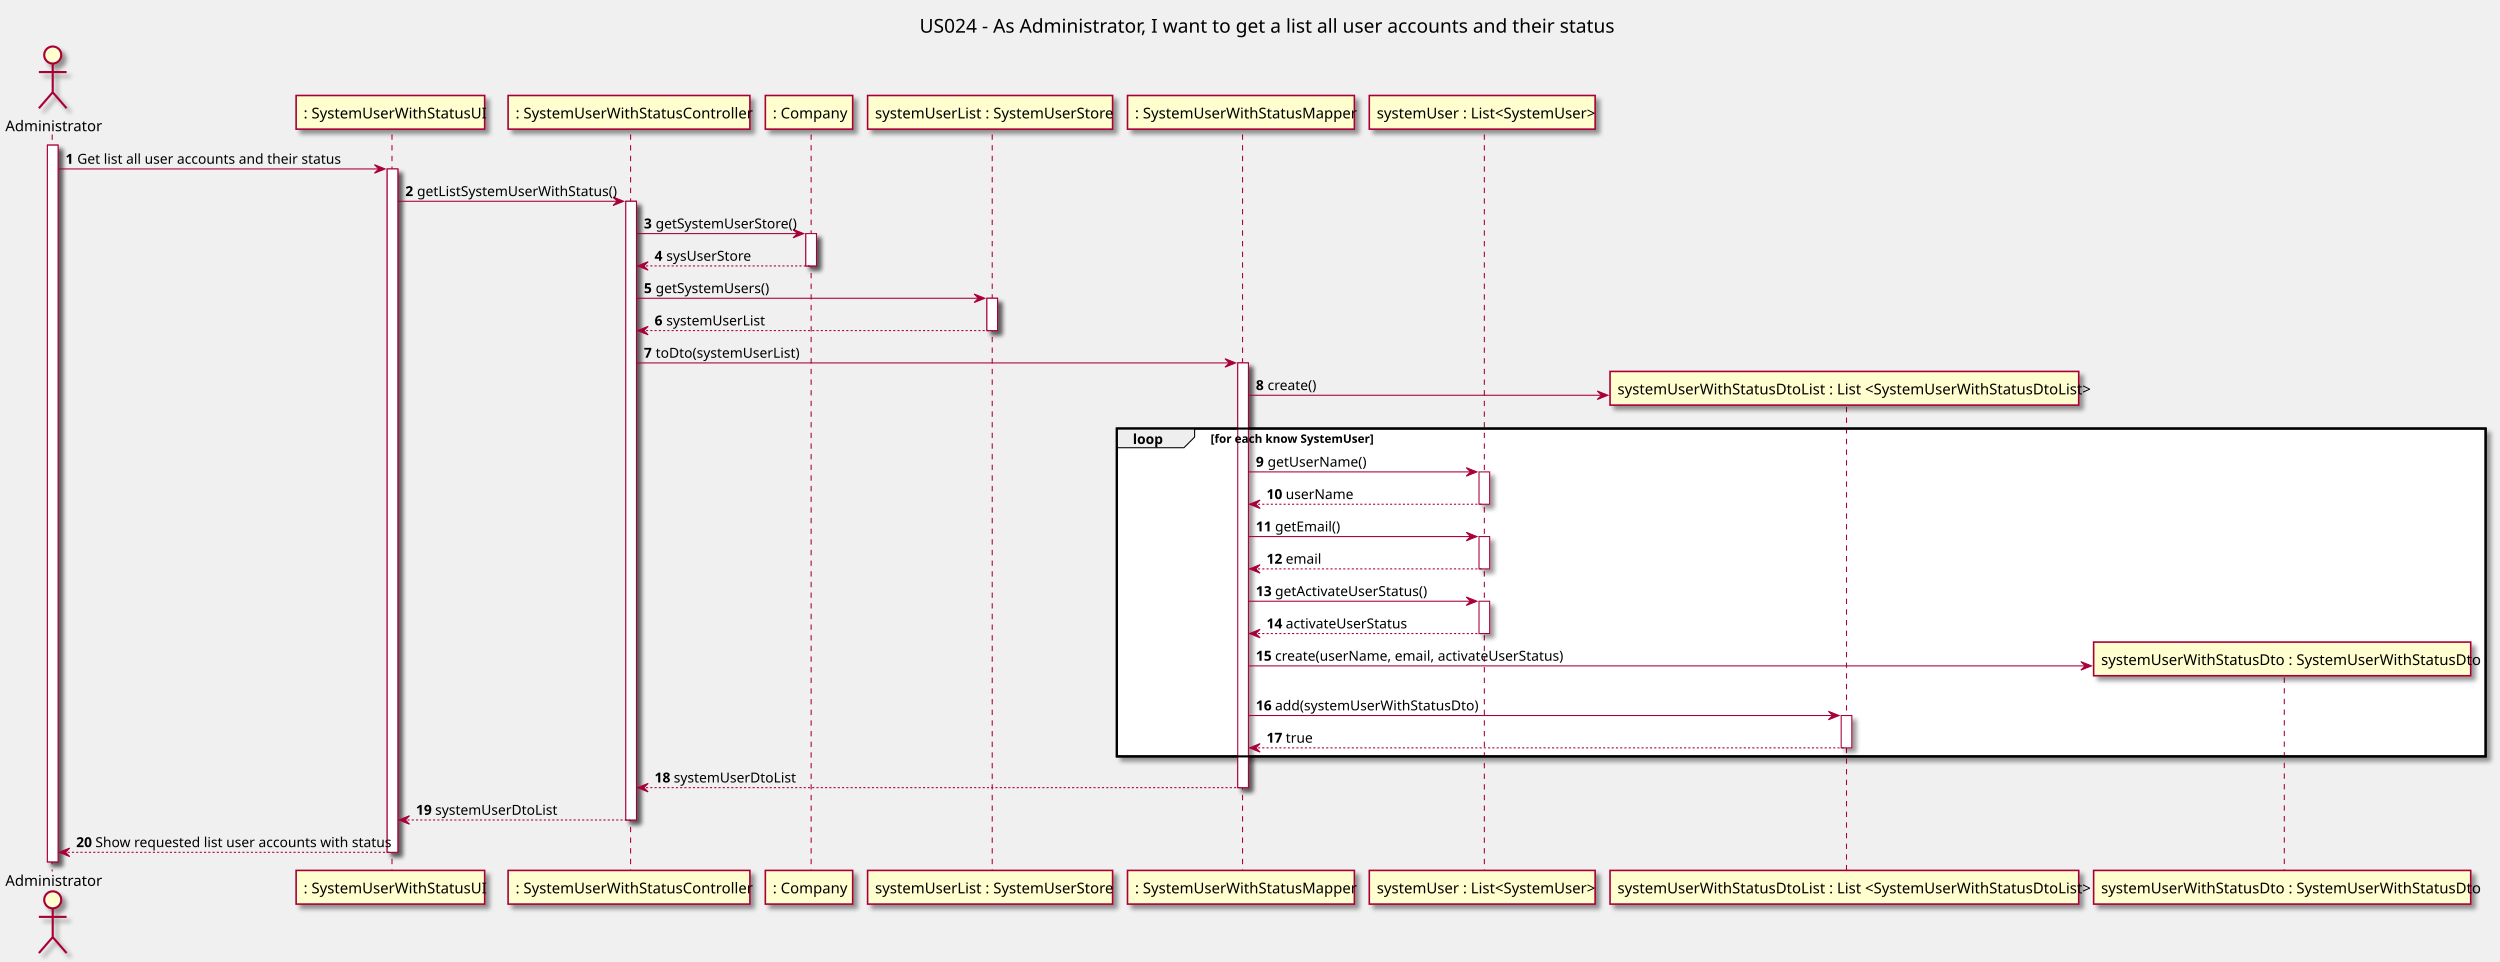
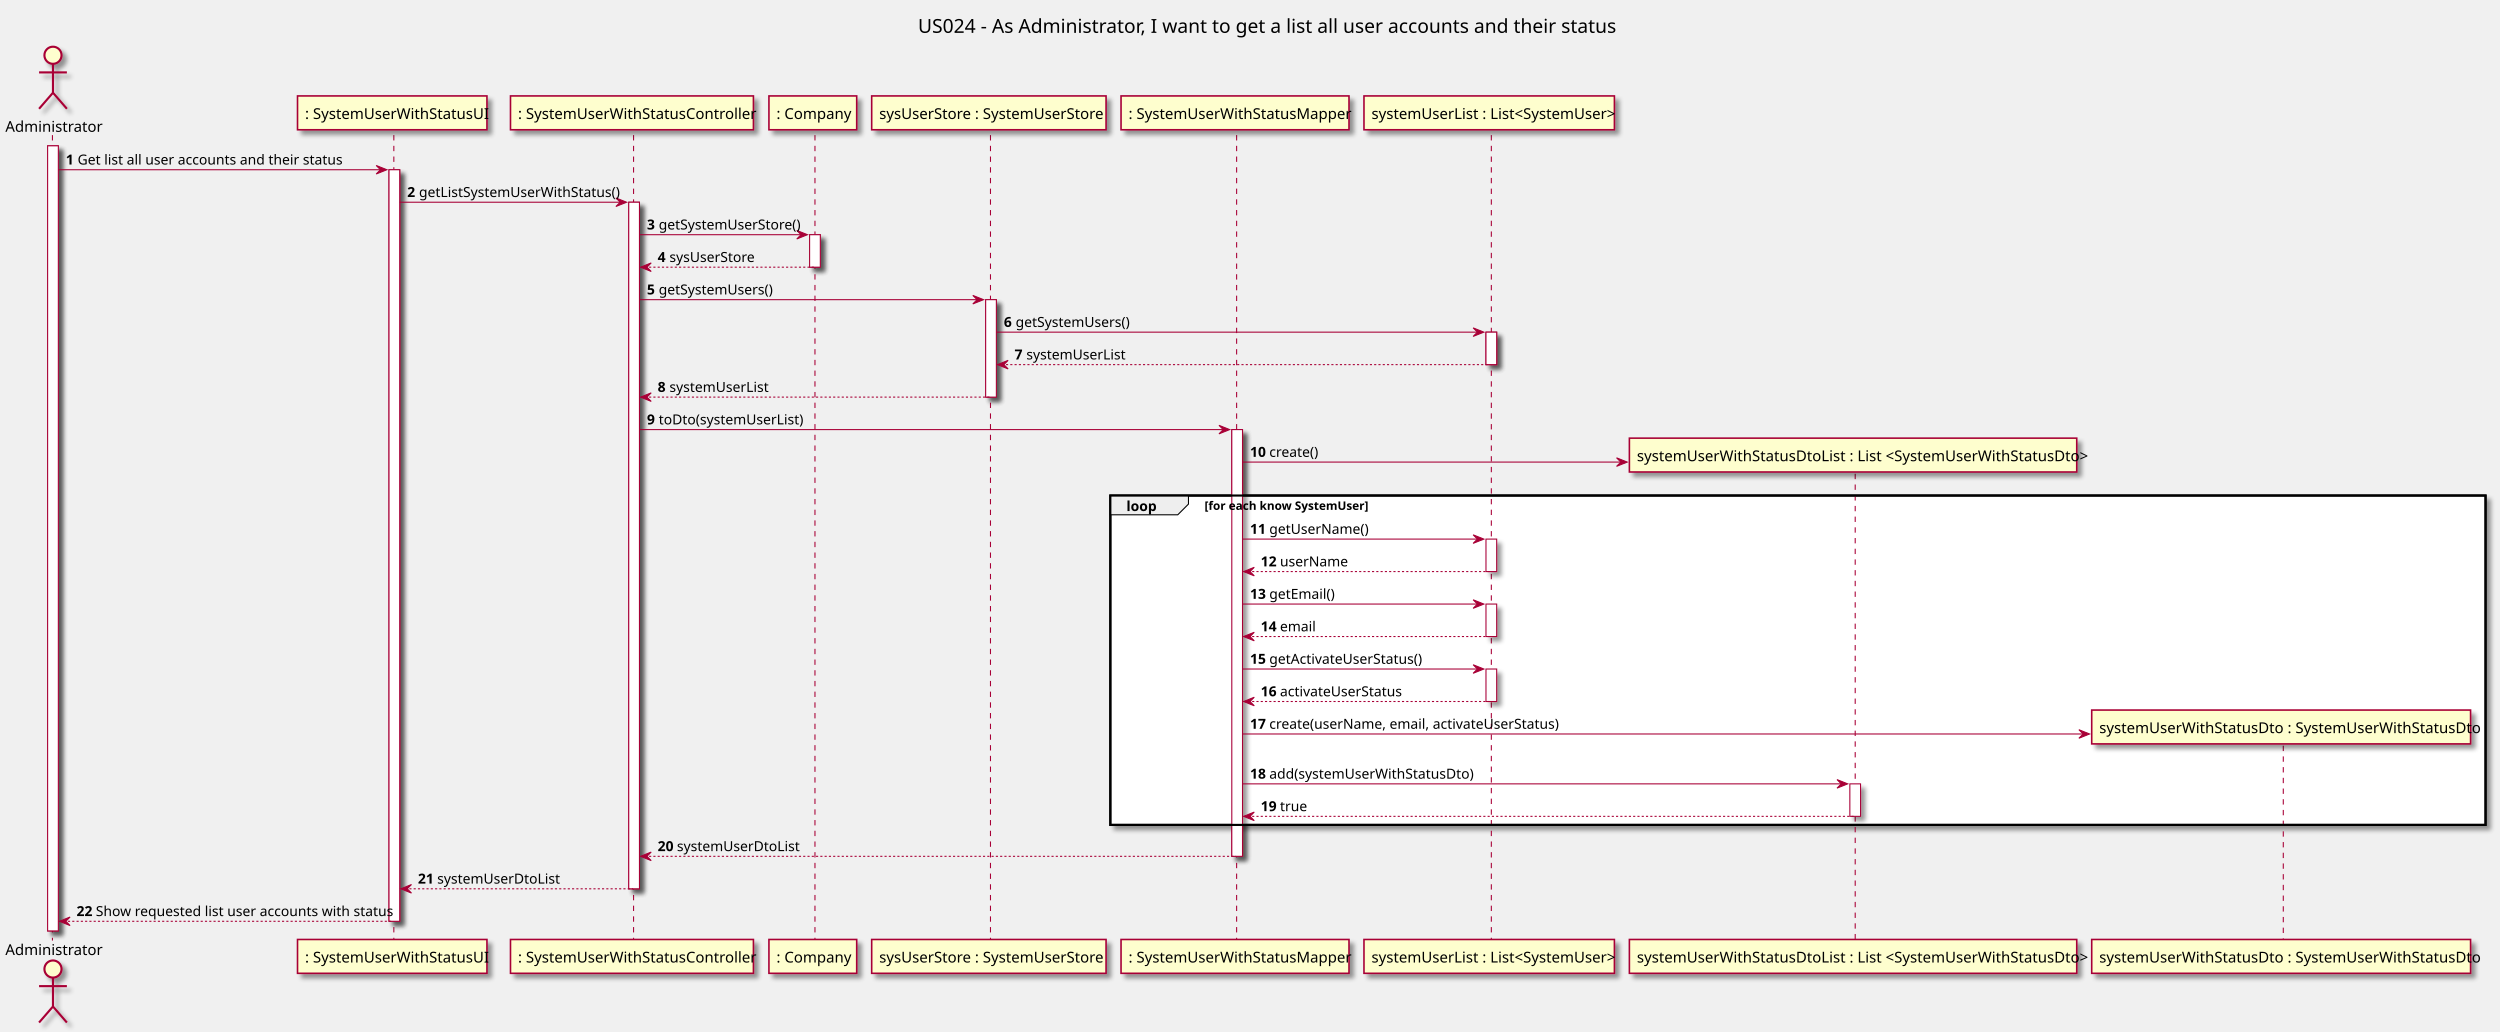
- <svg xmlns="http://www.w3.org/2000/svg" contentScriptType="application/ecmascript" contentStyleType="text/css" height="903px" preserveAspectRatio="none" style="width:2347px;height:903px;background:#FFFFFF;" version="1.1" viewBox="0 0 2347 903" width="2347px" zoomAndPan="magnify">
+ <svg xmlns="http://www.w3.org/2000/svg" contentScriptType="application/ecmascript" contentStyleType="text/css" height="964px" preserveAspectRatio="none" style="width:2336px;height:964px;background:#FFFFFF;" version="1.1" viewBox="0 0 2336 964" width="2336px" zoomAndPan="magnify">
  <defs>
-     <filter height="300%" id="f4to9ig66ynta" width="300%" x="-1" y="-1">
+     <filter height="300%" id="f1n02nkyx74eyh" width="300%" x="-1" y="-1">
      <feGaussianBlur result="blurOut" stdDeviation="2.0" />
      <feColorMatrix in="blurOut" result="blurOut2" type="matrix" values="0 0 0 0 0 0 0 0 0 0 0 0 0 0 0 0 0 0 .4 0" />
      <feOffset dx="4.0" dy="4.0" in="blurOut2" result="blurOut3" />
      <feBlend in="SourceGraphic" in2="blurOut3" mode="normal" />
    </filter>
  </defs>
  <g>
-     <text fill="#000000" font-family="sans-serif" font-size="18" lengthAdjust="spacing" textLength="617" x="863.25" y="30.686">US024 - As Administrator, I want to get a list all user accounts and their status</text>
-     <rect fill="#FFFFFF" filter="url(#f4to9ig66ynta)" height="672.898" style="stroke:#A80036;stroke-width:1.0;" width="10" x="44.5" y="136.25" />
-     <rect fill="#FFFFFF" filter="url(#f4to9ig66ynta)" height="641.547" style="stroke:#A80036;stroke-width:1.0;" width="10" x="363.5" y="158.602" />
-     <rect fill="#FFFFFF" filter="url(#f4to9ig66ynta)" height="580.844" style="stroke:#A80036;stroke-width:1.0;" width="10" x="587.5" y="188.953" />
-     <rect fill="#FFFFFF" filter="url(#f4to9ig66ynta)" height="30.352" style="stroke:#A80036;stroke-width:1.0;" width="10" x="756.5" y="219.305" />
-     <rect fill="#FFFFFF" filter="url(#f4to9ig66ynta)" height="30.352" style="stroke:#A80036;stroke-width:1.0;" width="10" x="926.5" y="280.008" />
-     <rect fill="#FFFFFF" filter="url(#f4to9ig66ynta)" height="398.734" style="stroke:#A80036;stroke-width:1.0;" width="10" x="1162" y="340.711" />
-     <rect fill="#FFFFFF" filter="url(#f4to9ig66ynta)" height="30.352" style="stroke:#A80036;stroke-width:1.0;" width="10" x="1388.5" y="443.023" />
-     <rect fill="#FFFFFF" filter="url(#f4to9ig66ynta)" height="30.352" style="stroke:#A80036;stroke-width:1.0;" width="10" x="1388.5" y="503.727" />
-     <rect fill="#FFFFFF" filter="url(#f4to9ig66ynta)" height="30.352" style="stroke:#A80036;stroke-width:1.0;" width="10" x="1388.5" y="564.43" />
-     <rect fill="#FFFFFF" filter="url(#f4to9ig66ynta)" height="30.352" style="stroke:#A80036;stroke-width:1.0;" width="10" x="1728.5" y="671.742" />
-     <rect fill="#FFFFFF" filter="url(#f4to9ig66ynta)" height="307.773" style="stroke:#000000;stroke-width:2.0;" width="1285" x="1048.5" y="402.32" />
-     <line style="stroke:#A80036;stroke-width:1.0;stroke-dasharray:5.0,5.0;" x1="49" x2="49" y1="126.25" y2="818.148" />
-     <line style="stroke:#A80036;stroke-width:1.0;stroke-dasharray:5.0,5.0;" x1="368" x2="368" y1="126.25" y2="818.148" />
-     <line style="stroke:#A80036;stroke-width:1.0;stroke-dasharray:5.0,5.0;" x1="592" x2="592" y1="126.25" y2="818.148" />
-     <line style="stroke:#A80036;stroke-width:1.0;stroke-dasharray:5.0,5.0;" x1="761.5" x2="761.5" y1="126.25" y2="818.148" />
-     <line style="stroke:#A80036;stroke-width:1.0;stroke-dasharray:5.0,5.0;" x1="931.5" x2="931.5" y1="126.25" y2="818.148" />
-     <line style="stroke:#A80036;stroke-width:1.0;stroke-dasharray:5.0,5.0;" x1="1166.5" x2="1166.5" y1="126.25" y2="818.148" />
-     <line style="stroke:#A80036;stroke-width:1.0;stroke-dasharray:5.0,5.0;" x1="1393.5" x2="1393.5" y1="126.25" y2="818.148" />
-     <line style="stroke:#A80036;stroke-width:1.0;stroke-dasharray:5.0,5.0;" x1="1733.5" x2="1733.5" y1="382.016" y2="818.148" />
-     <line style="stroke:#A80036;stroke-width:1.0;stroke-dasharray:5.0,5.0;" x1="2144.5" x2="2144.5" y1="636.086" y2="818.148" />
+     <text fill="#000000" font-family="sans-serif" font-size="18" lengthAdjust="spacing" textLength="617" x="857.75" y="30.686">US024 - As Administrator, I want to get a list all user accounts and their status</text>
+     <rect fill="#FFFFFF" filter="url(#f1n02nkyx74eyh)" height="733.602" style="stroke:#A80036;stroke-width:1.0;" width="10" x="44.5" y="136.25" />
+     <rect fill="#FFFFFF" filter="url(#f1n02nkyx74eyh)" height="702.25" style="stroke:#A80036;stroke-width:1.0;" width="10" x="363.5" y="158.602" />
+     <rect fill="#FFFFFF" filter="url(#f1n02nkyx74eyh)" height="641.547" style="stroke:#A80036;stroke-width:1.0;" width="10" x="587.5" y="188.953" />
+     <rect fill="#FFFFFF" filter="url(#f1n02nkyx74eyh)" height="30.352" style="stroke:#A80036;stroke-width:1.0;" width="10" x="756.5" y="219.305" />
+     <rect fill="#FFFFFF" filter="url(#f1n02nkyx74eyh)" height="91.055" style="stroke:#A80036;stroke-width:1.0;" width="10" x="921" y="280.008" />
+     <rect fill="#FFFFFF" filter="url(#f1n02nkyx74eyh)" height="398.734" style="stroke:#A80036;stroke-width:1.0;" width="10" x="1151" y="401.414" />
+     <rect fill="#FFFFFF" filter="url(#f1n02nkyx74eyh)" height="30.352" style="stroke:#A80036;stroke-width:1.0;" width="10" x="1388.5" y="310.359" />
+     <rect fill="#FFFFFF" filter="url(#f1n02nkyx74eyh)" height="30.352" style="stroke:#A80036;stroke-width:1.0;" width="10" x="1388.5" y="503.727" />
+     <rect fill="#FFFFFF" filter="url(#f1n02nkyx74eyh)" height="30.352" style="stroke:#A80036;stroke-width:1.0;" width="10" x="1388.5" y="564.43" />
+     <rect fill="#FFFFFF" filter="url(#f1n02nkyx74eyh)" height="30.352" style="stroke:#A80036;stroke-width:1.0;" width="10" x="1388.5" y="625.133" />
+     <rect fill="#FFFFFF" filter="url(#f1n02nkyx74eyh)" height="30.352" style="stroke:#A80036;stroke-width:1.0;" width="10" x="1728.5" y="732.445" />
+     <rect fill="#FFFFFF" filter="url(#f1n02nkyx74eyh)" height="307.773" style="stroke:#000000;stroke-width:2.0;" width="1285" x="1037.5" y="463.023" />
+     <line style="stroke:#A80036;stroke-width:1.0;stroke-dasharray:5.0,5.0;" x1="49" x2="49" y1="126.25" y2="878.852" />
+     <line style="stroke:#A80036;stroke-width:1.0;stroke-dasharray:5.0,5.0;" x1="368" x2="368" y1="126.25" y2="878.852" />
+     <line style="stroke:#A80036;stroke-width:1.0;stroke-dasharray:5.0,5.0;" x1="592" x2="592" y1="126.25" y2="878.852" />
+     <line style="stroke:#A80036;stroke-width:1.0;stroke-dasharray:5.0,5.0;" x1="761.5" x2="761.5" y1="126.25" y2="878.852" />
+     <line style="stroke:#A80036;stroke-width:1.0;stroke-dasharray:5.0,5.0;" x1="925.5" x2="925.5" y1="126.25" y2="878.852" />
+     <line style="stroke:#A80036;stroke-width:1.0;stroke-dasharray:5.0,5.0;" x1="1155.5" x2="1155.5" y1="126.25" y2="878.852" />
+     <line style="stroke:#A80036;stroke-width:1.0;stroke-dasharray:5.0,5.0;" x1="1393.5" x2="1393.5" y1="126.25" y2="878.852" />
+     <line style="stroke:#A80036;stroke-width:1.0;stroke-dasharray:5.0,5.0;" x1="1733.5" x2="1733.5" y1="442.719" y2="878.852" />
+     <line style="stroke:#A80036;stroke-width:1.0;stroke-dasharray:5.0,5.0;" x1="2133.5" x2="2133.5" y1="696.789" y2="878.852" />
    <text fill="#000000" font-family="sans-serif" font-size="14" lengthAdjust="spacing" textLength="83" x="5" y="123.174">Administrator</text>
-     <ellipse cx="49.5" cy="51.641" fill="#FEFECE" filter="url(#f4to9ig66ynta)" rx="8" ry="8" style="stroke:#A80036;stroke-width:2.0;" />
-     <path d="M49.5,59.641 L49.5,86.641 M36.5,67.641 L62.5,67.641 M49.5,86.641 L36.5,101.641 M49.5,86.641 L62.5,101.641 " fill="none" filter="url(#f4to9ig66ynta)" style="stroke:#A80036;stroke-width:2.0;" />
-     <text fill="#000000" font-family="sans-serif" font-size="14" lengthAdjust="spacing" textLength="83" x="5" y="831.682">Administrator</text>
-     <ellipse cx="49.5" cy="844.758" fill="#FEFECE" filter="url(#f4to9ig66ynta)" rx="8" ry="8" style="stroke:#A80036;stroke-width:2.0;" />
-     <path d="M49.5,852.758 L49.5,879.758 M36.5,860.758 L62.5,860.758 M49.5,879.758 L36.5,894.758 M49.5,879.758 L62.5,894.758 " fill="none" filter="url(#f4to9ig66ynta)" style="stroke:#A80036;stroke-width:2.0;" />
-     <rect fill="#FEFECE" filter="url(#f4to9ig66ynta)" height="31.609" style="stroke:#A80036;stroke-width:1.5;" width="177" x="278" y="89.641" />
+     <ellipse cx="49.5" cy="51.641" fill="#FEFECE" filter="url(#f1n02nkyx74eyh)" rx="8" ry="8" style="stroke:#A80036;stroke-width:2.0;" />
+     <path d="M49.5,59.641 L49.5,86.641 M36.5,67.641 L62.5,67.641 M49.5,86.641 L36.5,101.641 M49.5,86.641 L62.5,101.641 " fill="none" filter="url(#f1n02nkyx74eyh)" style="stroke:#A80036;stroke-width:2.0;" />
+     <text fill="#000000" font-family="sans-serif" font-size="14" lengthAdjust="spacing" textLength="83" x="5" y="892.385">Administrator</text>
+     <ellipse cx="49.5" cy="905.461" fill="#FEFECE" filter="url(#f1n02nkyx74eyh)" rx="8" ry="8" style="stroke:#A80036;stroke-width:2.0;" />
+     <path d="M49.5,913.461 L49.5,940.461 M36.5,921.461 L62.5,921.461 M49.5,940.461 L36.5,955.461 M49.5,940.461 L62.5,955.461 " fill="none" filter="url(#f1n02nkyx74eyh)" style="stroke:#A80036;stroke-width:2.0;" />
+     <rect fill="#FEFECE" filter="url(#f1n02nkyx74eyh)" height="31.609" style="stroke:#A80036;stroke-width:1.5;" width="177" x="278" y="89.641" />
    <text fill="#000000" font-family="sans-serif" font-size="14" lengthAdjust="spacing" textLength="163" x="285" y="111.174">: SystemUserWithStatusUI</text>
-     <rect fill="#FEFECE" filter="url(#f4to9ig66ynta)" height="31.609" style="stroke:#A80036;stroke-width:1.5;" width="177" x="278" y="817.148" />
-     <text fill="#000000" font-family="sans-serif" font-size="14" lengthAdjust="spacing" textLength="163" x="285" y="838.682">: SystemUserWithStatusUI</text>
-     <rect fill="#FEFECE" filter="url(#f4to9ig66ynta)" height="31.609" style="stroke:#A80036;stroke-width:1.5;" width="227" x="477" y="89.641" />
+     <rect fill="#FEFECE" filter="url(#f1n02nkyx74eyh)" height="31.609" style="stroke:#A80036;stroke-width:1.5;" width="177" x="278" y="877.852" />
+     <text fill="#000000" font-family="sans-serif" font-size="14" lengthAdjust="spacing" textLength="163" x="285" y="899.385">: SystemUserWithStatusUI</text>
+     <rect fill="#FEFECE" filter="url(#f1n02nkyx74eyh)" height="31.609" style="stroke:#A80036;stroke-width:1.5;" width="227" x="477" y="89.641" />
    <text fill="#000000" font-family="sans-serif" font-size="14" lengthAdjust="spacing" textLength="213" x="484" y="111.174">: SystemUserWithStatusController</text>
-     <rect fill="#FEFECE" filter="url(#f4to9ig66ynta)" height="31.609" style="stroke:#A80036;stroke-width:1.5;" width="227" x="477" y="817.148" />
-     <text fill="#000000" font-family="sans-serif" font-size="14" lengthAdjust="spacing" textLength="213" x="484" y="838.682">: SystemUserWithStatusController</text>
-     <rect fill="#FEFECE" filter="url(#f4to9ig66ynta)" height="31.609" style="stroke:#A80036;stroke-width:1.5;" width="82" x="718.5" y="89.641" />
+     <rect fill="#FEFECE" filter="url(#f1n02nkyx74eyh)" height="31.609" style="stroke:#A80036;stroke-width:1.5;" width="227" x="477" y="877.852" />
+     <text fill="#000000" font-family="sans-serif" font-size="14" lengthAdjust="spacing" textLength="213" x="484" y="899.385">: SystemUserWithStatusController</text>
+     <rect fill="#FEFECE" filter="url(#f1n02nkyx74eyh)" height="31.609" style="stroke:#A80036;stroke-width:1.5;" width="82" x="718.5" y="89.641" />
    <text fill="#000000" font-family="sans-serif" font-size="14" lengthAdjust="spacing" textLength="68" x="725.5" y="111.174">: Company</text>
-     <rect fill="#FEFECE" filter="url(#f4to9ig66ynta)" height="31.609" style="stroke:#A80036;stroke-width:1.5;" width="82" x="718.5" y="817.148" />
-     <text fill="#000000" font-family="sans-serif" font-size="14" lengthAdjust="spacing" textLength="68" x="725.5" y="838.682">: Company</text>
-     <rect fill="#FEFECE" filter="url(#f4to9ig66ynta)" height="31.609" style="stroke:#A80036;stroke-width:1.5;" width="230" x="814.5" y="89.641" />
-     <text fill="#000000" font-family="sans-serif" font-size="14" lengthAdjust="spacing" textLength="216" x="821.5" y="111.174">systemUserList : SystemUserStore</text>
-     <rect fill="#FEFECE" filter="url(#f4to9ig66ynta)" height="31.609" style="stroke:#A80036;stroke-width:1.5;" width="230" x="814.5" y="817.148" />
-     <text fill="#000000" font-family="sans-serif" font-size="14" lengthAdjust="spacing" textLength="216" x="821.5" y="838.682">systemUserList : SystemUserStore</text>
-     <rect fill="#FEFECE" filter="url(#f4to9ig66ynta)" height="31.609" style="stroke:#A80036;stroke-width:1.5;" width="213" x="1058.5" y="89.641" />
-     <text fill="#000000" font-family="sans-serif" font-size="14" lengthAdjust="spacing" textLength="199" x="1065.5" y="111.174">: SystemUserWithStatusMapper</text>
-     <rect fill="#FEFECE" filter="url(#f4to9ig66ynta)" height="31.609" style="stroke:#A80036;stroke-width:1.5;" width="213" x="1058.5" y="817.148" />
-     <text fill="#000000" font-family="sans-serif" font-size="14" lengthAdjust="spacing" textLength="199" x="1065.5" y="838.682">: SystemUserWithStatusMapper</text>
-     <rect fill="#FEFECE" filter="url(#f4to9ig66ynta)" height="31.609" style="stroke:#A80036;stroke-width:1.5;" width="212" x="1285.5" y="89.641" />
-     <text fill="#000000" font-family="sans-serif" font-size="14" lengthAdjust="spacing" textLength="198" x="1292.5" y="111.174">systemUser : List&lt;SystemUser&gt;</text>
-     <rect fill="#FEFECE" filter="url(#f4to9ig66ynta)" height="31.609" style="stroke:#A80036;stroke-width:1.5;" width="212" x="1285.5" y="817.148" />
-     <text fill="#000000" font-family="sans-serif" font-size="14" lengthAdjust="spacing" textLength="198" x="1292.5" y="838.682">systemUser : List&lt;SystemUser&gt;</text>
-     <rect fill="#FEFECE" filter="url(#f4to9ig66ynta)" height="31.609" style="stroke:#A80036;stroke-width:1.5;" width="440" x="1511.5" y="817.148" />
-     <text fill="#000000" font-family="sans-serif" font-size="14" lengthAdjust="spacing" textLength="426" x="1518.5" y="838.682">systemUserWithStatusDtoList : List &lt;SystemUserWithStatusDtoList&gt;</text>
-     <rect fill="#FEFECE" filter="url(#f4to9ig66ynta)" height="31.609" style="stroke:#A80036;stroke-width:1.5;" width="354" x="1965.5" y="817.148" />
-     <text fill="#000000" font-family="sans-serif" font-size="14" lengthAdjust="spacing" textLength="340" x="1972.5" y="838.682">systemUserWithStatusDto : SystemUserWithStatusDto</text>
-     <rect fill="#FFFFFF" filter="url(#f4to9ig66ynta)" height="672.898" style="stroke:#A80036;stroke-width:1.0;" width="10" x="44.5" y="136.25" />
-     <rect fill="#FFFFFF" filter="url(#f4to9ig66ynta)" height="641.547" style="stroke:#A80036;stroke-width:1.0;" width="10" x="363.5" y="158.602" />
-     <rect fill="#FFFFFF" filter="url(#f4to9ig66ynta)" height="580.844" style="stroke:#A80036;stroke-width:1.0;" width="10" x="587.5" y="188.953" />
-     <rect fill="#FFFFFF" filter="url(#f4to9ig66ynta)" height="30.352" style="stroke:#A80036;stroke-width:1.0;" width="10" x="756.5" y="219.305" />
-     <rect fill="#FFFFFF" filter="url(#f4to9ig66ynta)" height="30.352" style="stroke:#A80036;stroke-width:1.0;" width="10" x="926.5" y="280.008" />
-     <rect fill="#FFFFFF" filter="url(#f4to9ig66ynta)" height="398.734" style="stroke:#A80036;stroke-width:1.0;" width="10" x="1162" y="340.711" />
-     <rect fill="#FFFFFF" filter="url(#f4to9ig66ynta)" height="30.352" style="stroke:#A80036;stroke-width:1.0;" width="10" x="1388.5" y="443.023" />
-     <rect fill="#FFFFFF" filter="url(#f4to9ig66ynta)" height="30.352" style="stroke:#A80036;stroke-width:1.0;" width="10" x="1388.5" y="503.727" />
-     <rect fill="#FFFFFF" filter="url(#f4to9ig66ynta)" height="30.352" style="stroke:#A80036;stroke-width:1.0;" width="10" x="1388.5" y="564.43" />
-     <rect fill="#FFFFFF" filter="url(#f4to9ig66ynta)" height="30.352" style="stroke:#A80036;stroke-width:1.0;" width="10" x="1728.5" y="671.742" />
+     <rect fill="#FEFECE" filter="url(#f1n02nkyx74eyh)" height="31.609" style="stroke:#A80036;stroke-width:1.5;" width="82" x="718.5" y="877.852" />
+     <text fill="#000000" font-family="sans-serif" font-size="14" lengthAdjust="spacing" textLength="68" x="725.5" y="899.385">: Company</text>
+     <rect fill="#FEFECE" filter="url(#f1n02nkyx74eyh)" height="31.609" style="stroke:#A80036;stroke-width:1.5;" width="219" x="814.5" y="89.641" />
+     <text fill="#000000" font-family="sans-serif" font-size="14" lengthAdjust="spacing" textLength="205" x="821.5" y="111.174">sysUserStore : SystemUserStore</text>
+     <rect fill="#FEFECE" filter="url(#f1n02nkyx74eyh)" height="31.609" style="stroke:#A80036;stroke-width:1.5;" width="219" x="814.5" y="877.852" />
+     <text fill="#000000" font-family="sans-serif" font-size="14" lengthAdjust="spacing" textLength="205" x="821.5" y="899.385">sysUserStore : SystemUserStore</text>
+     <rect fill="#FEFECE" filter="url(#f1n02nkyx74eyh)" height="31.609" style="stroke:#A80036;stroke-width:1.5;" width="213" x="1047.5" y="89.641" />
+     <text fill="#000000" font-family="sans-serif" font-size="14" lengthAdjust="spacing" textLength="199" x="1054.5" y="111.174">: SystemUserWithStatusMapper</text>
+     <rect fill="#FEFECE" filter="url(#f1n02nkyx74eyh)" height="31.609" style="stroke:#A80036;stroke-width:1.5;" width="213" x="1047.5" y="877.852" />
+     <text fill="#000000" font-family="sans-serif" font-size="14" lengthAdjust="spacing" textLength="199" x="1054.5" y="899.385">: SystemUserWithStatusMapper</text>
+     <rect fill="#FEFECE" filter="url(#f1n02nkyx74eyh)" height="31.609" style="stroke:#A80036;stroke-width:1.5;" width="234" x="1274.5" y="89.641" />
+     <text fill="#000000" font-family="sans-serif" font-size="14" lengthAdjust="spacing" textLength="220" x="1281.5" y="111.174">systemUserList : List&lt;SystemUser&gt;</text>
+     <rect fill="#FEFECE" filter="url(#f1n02nkyx74eyh)" height="31.609" style="stroke:#A80036;stroke-width:1.5;" width="234" x="1274.5" y="877.852" />
+     <text fill="#000000" font-family="sans-serif" font-size="14" lengthAdjust="spacing" textLength="220" x="1281.5" y="899.385">systemUserList : List&lt;SystemUser&gt;</text>
+     <rect fill="#FEFECE" filter="url(#f1n02nkyx74eyh)" height="31.609" style="stroke:#A80036;stroke-width:1.5;" width="418" x="1522.5" y="877.852" />
+     <text fill="#000000" font-family="sans-serif" font-size="14" lengthAdjust="spacing" textLength="404" x="1529.5" y="899.385">systemUserWithStatusDtoList : List &lt;SystemUserWithStatusDto&gt;</text>
+     <rect fill="#FEFECE" filter="url(#f1n02nkyx74eyh)" height="31.609" style="stroke:#A80036;stroke-width:1.5;" width="354" x="1954.5" y="877.852" />
+     <text fill="#000000" font-family="sans-serif" font-size="14" lengthAdjust="spacing" textLength="340" x="1961.5" y="899.385">systemUserWithStatusDto : SystemUserWithStatusDto</text>
+     <rect fill="#FFFFFF" filter="url(#f1n02nkyx74eyh)" height="733.602" style="stroke:#A80036;stroke-width:1.0;" width="10" x="44.5" y="136.25" />
+     <rect fill="#FFFFFF" filter="url(#f1n02nkyx74eyh)" height="702.25" style="stroke:#A80036;stroke-width:1.0;" width="10" x="363.5" y="158.602" />
+     <rect fill="#FFFFFF" filter="url(#f1n02nkyx74eyh)" height="641.547" style="stroke:#A80036;stroke-width:1.0;" width="10" x="587.5" y="188.953" />
+     <rect fill="#FFFFFF" filter="url(#f1n02nkyx74eyh)" height="30.352" style="stroke:#A80036;stroke-width:1.0;" width="10" x="756.5" y="219.305" />
+     <rect fill="#FFFFFF" filter="url(#f1n02nkyx74eyh)" height="91.055" style="stroke:#A80036;stroke-width:1.0;" width="10" x="921" y="280.008" />
+     <rect fill="#FFFFFF" filter="url(#f1n02nkyx74eyh)" height="398.734" style="stroke:#A80036;stroke-width:1.0;" width="10" x="1151" y="401.414" />
+     <rect fill="#FFFFFF" filter="url(#f1n02nkyx74eyh)" height="30.352" style="stroke:#A80036;stroke-width:1.0;" width="10" x="1388.5" y="310.359" />
+     <rect fill="#FFFFFF" filter="url(#f1n02nkyx74eyh)" height="30.352" style="stroke:#A80036;stroke-width:1.0;" width="10" x="1388.5" y="503.727" />
+     <rect fill="#FFFFFF" filter="url(#f1n02nkyx74eyh)" height="30.352" style="stroke:#A80036;stroke-width:1.0;" width="10" x="1388.5" y="564.43" />
+     <rect fill="#FFFFFF" filter="url(#f1n02nkyx74eyh)" height="30.352" style="stroke:#A80036;stroke-width:1.0;" width="10" x="1388.5" y="625.133" />
+     <rect fill="#FFFFFF" filter="url(#f1n02nkyx74eyh)" height="30.352" style="stroke:#A80036;stroke-width:1.0;" width="10" x="1728.5" y="732.445" />
    <polygon fill="#A80036" points="351.5,154.602,361.5,158.602,351.5,162.602,355.5,158.602" style="stroke:#A80036;stroke-width:1.0;" />
    <line style="stroke:#A80036;stroke-width:1.0;" x1="54.5" x2="357.5" y1="158.602" y2="158.602" />
    <text fill="#000000" font-family="sans-serif" font-size="13" font-weight="bold" lengthAdjust="spacing" textLength="7" x="61.5" y="153.745">1</text>
    <text fill="#000000" font-family="sans-serif" font-size="13" lengthAdjust="spacing" textLength="239" x="72.5" y="153.745">Get list all user accounts and their status</text>
    <polygon fill="#A80036" points="575.5,184.953,585.5,188.953,575.5,192.953,579.5,188.953" style="stroke:#A80036;stroke-width:1.0;" />
    <line style="stroke:#A80036;stroke-width:1.0;" x1="373.5" x2="581.5" y1="188.953" y2="188.953" />
    <text fill="#000000" font-family="sans-serif" font-size="13" font-weight="bold" lengthAdjust="spacing" textLength="7" x="380.5" y="184.097">2</text>
    <text fill="#000000" font-family="sans-serif" font-size="13" lengthAdjust="spacing" textLength="184" x="391.5" y="184.097">getListSystemUserWithStatus()</text>
    <polygon fill="#A80036" points="744.5,215.305,754.5,219.305,744.5,223.305,748.5,219.305" style="stroke:#A80036;stroke-width:1.0;" />
    <line style="stroke:#A80036;stroke-width:1.0;" x1="597.5" x2="750.5" y1="219.305" y2="219.305" />
    <text fill="#000000" font-family="sans-serif" font-size="13" font-weight="bold" lengthAdjust="spacing" textLength="7" x="604.5" y="214.448">3</text>
    <text fill="#000000" font-family="sans-serif" font-size="13" lengthAdjust="spacing" textLength="129" x="615.5" y="214.448">getSystemUserStore()</text>
    <polygon fill="#A80036" points="608.5,245.656,598.5,249.656,608.5,253.656,604.5,249.656" style="stroke:#A80036;stroke-width:1.0;" />
    <line style="stroke:#A80036;stroke-width:1.0;stroke-dasharray:2.0,2.0;" x1="602.5" x2="760.5" y1="249.656" y2="249.656" />
    <text fill="#000000" font-family="sans-serif" font-size="13" font-weight="bold" lengthAdjust="spacing" textLength="7" x="614.5" y="244.8">4</text>
    <text fill="#000000" font-family="sans-serif" font-size="13" lengthAdjust="spacing" textLength="79" x="625.5" y="244.8">sysUserStore</text>
-     <polygon fill="#A80036" points="914.5,276.008,924.5,280.008,914.5,284.008,918.5,280.008" style="stroke:#A80036;stroke-width:1.0;" />
-     <line style="stroke:#A80036;stroke-width:1.0;" x1="597.5" x2="920.5" y1="280.008" y2="280.008" />
+     <polygon fill="#A80036" points="909,276.008,919,280.008,909,284.008,913,280.008" style="stroke:#A80036;stroke-width:1.0;" />
+     <line style="stroke:#A80036;stroke-width:1.0;" x1="597.5" x2="915" y1="280.008" y2="280.008" />
    <text fill="#000000" font-family="sans-serif" font-size="13" font-weight="bold" lengthAdjust="spacing" textLength="7" x="604.5" y="275.151">5</text>
    <text fill="#000000" font-family="sans-serif" font-size="13" lengthAdjust="spacing" textLength="105" x="615.5" y="275.151">getSystemUsers()</text>
-     <polygon fill="#A80036" points="608.5,306.359,598.5,310.359,608.5,314.359,604.5,310.359" style="stroke:#A80036;stroke-width:1.0;" />
-     <line style="stroke:#A80036;stroke-width:1.0;stroke-dasharray:2.0,2.0;" x1="602.5" x2="930.5" y1="310.359" y2="310.359" />
-     <text fill="#000000" font-family="sans-serif" font-size="13" font-weight="bold" lengthAdjust="spacing" textLength="7" x="614.5" y="305.503">6</text>
-     <text fill="#000000" font-family="sans-serif" font-size="13" lengthAdjust="spacing" textLength="91" x="625.5" y="305.503">systemUserList</text>
-     <polygon fill="#A80036" points="1150,336.711,1160,340.711,1150,344.711,1154,340.711" style="stroke:#A80036;stroke-width:1.0;" />
-     <line style="stroke:#A80036;stroke-width:1.0;" x1="597.5" x2="1156" y1="340.711" y2="340.711" />
-     <text fill="#000000" font-family="sans-serif" font-size="13" font-weight="bold" lengthAdjust="spacing" textLength="7" x="604.5" y="335.854">7</text>
-     <text fill="#000000" font-family="sans-serif" font-size="13" lengthAdjust="spacing" textLength="130" x="615.5" y="335.854">toDto(systemUserList)</text>
-     <polygon fill="#A80036" points="1499.5,367.062,1509.5,371.062,1499.5,375.062,1503.5,371.062" style="stroke:#A80036;stroke-width:1.0;" />
-     <line style="stroke:#A80036;stroke-width:1.0;" x1="1172" x2="1505.5" y1="371.062" y2="371.062" />
-     <text fill="#000000" font-family="sans-serif" font-size="13" font-weight="bold" lengthAdjust="spacing" textLength="7" x="1179" y="366.206">8</text>
-     <text fill="#000000" font-family="sans-serif" font-size="13" lengthAdjust="spacing" textLength="44" x="1190" y="366.206">create()</text>
-     <rect fill="#FEFECE" filter="url(#f4to9ig66ynta)" height="31.609" style="stroke:#A80036;stroke-width:1.5;" width="440" x="1511.5" y="348.711" />
-     <text fill="#000000" font-family="sans-serif" font-size="14" lengthAdjust="spacing" textLength="426" x="1518.5" y="370.244">systemUserWithStatusDtoList : List &lt;SystemUserWithStatusDtoList&gt;</text>
-     <path d="M1048.5,402.32 L1121.5,402.32 L1121.5,410.32 L1111.5,420.32 L1048.5,420.32 L1048.5,402.32 " fill="#EEEEEE" style="stroke:#000000;stroke-width:1.0;" />
-     <rect fill="none" height="307.773" style="stroke:#000000;stroke-width:2.0;" width="1285" x="1048.5" y="402.32" />
-     <text fill="#000000" font-family="sans-serif" font-size="13" font-weight="bold" lengthAdjust="spacing" textLength="28" x="1063.5" y="416.815">loop</text>
-     <text fill="#000000" font-family="sans-serif" font-size="11" font-weight="bold" lengthAdjust="spacing" textLength="158" x="1136.5" y="415.739">[for each know SystemUser]</text>
-     <polygon fill="#A80036" points="1376.5,439.023,1386.5,443.023,1376.5,447.023,1380.5,443.023" style="stroke:#A80036;stroke-width:1.0;" />
-     <line style="stroke:#A80036;stroke-width:1.0;" x1="1172" x2="1382.5" y1="443.023" y2="443.023" />
-     <text fill="#000000" font-family="sans-serif" font-size="13" font-weight="bold" lengthAdjust="spacing" textLength="7" x="1179" y="438.167">9</text>
-     <text fill="#000000" font-family="sans-serif" font-size="13" lengthAdjust="spacing" textLength="87" x="1190" y="438.167">getUserName()</text>
-     <polygon fill="#A80036" points="1183,469.375,1173,473.375,1183,477.375,1179,473.375" style="stroke:#A80036;stroke-width:1.0;" />
-     <line style="stroke:#A80036;stroke-width:1.0;stroke-dasharray:2.0,2.0;" x1="1177" x2="1392.5" y1="473.375" y2="473.375" />
-     <text fill="#000000" font-family="sans-serif" font-size="13" font-weight="bold" lengthAdjust="spacing" textLength="14" x="1189" y="468.519">10</text>
-     <text fill="#000000" font-family="sans-serif" font-size="13" lengthAdjust="spacing" textLength="59" x="1207" y="468.519">userName</text>
+     <polygon fill="#A80036" points="1376.5,306.359,1386.5,310.359,1376.5,314.359,1380.5,310.359" style="stroke:#A80036;stroke-width:1.0;" />
+     <line style="stroke:#A80036;stroke-width:1.0;" x1="931" x2="1382.5" y1="310.359" y2="310.359" />
+     <text fill="#000000" font-family="sans-serif" font-size="13" font-weight="bold" lengthAdjust="spacing" textLength="7" x="938" y="305.503">6</text>
+     <text fill="#000000" font-family="sans-serif" font-size="13" lengthAdjust="spacing" textLength="105" x="949" y="305.503">getSystemUsers()</text>
+     <polygon fill="#A80036" points="942,336.711,932,340.711,942,344.711,938,340.711" style="stroke:#A80036;stroke-width:1.0;" />
+     <line style="stroke:#A80036;stroke-width:1.0;stroke-dasharray:2.0,2.0;" x1="936" x2="1392.5" y1="340.711" y2="340.711" />
+     <text fill="#000000" font-family="sans-serif" font-size="13" font-weight="bold" lengthAdjust="spacing" textLength="7" x="948" y="335.854">7</text>
+     <text fill="#000000" font-family="sans-serif" font-size="13" lengthAdjust="spacing" textLength="91" x="959" y="335.854">systemUserList</text>
+     <polygon fill="#A80036" points="608.5,367.062,598.5,371.062,608.5,375.062,604.5,371.062" style="stroke:#A80036;stroke-width:1.0;" />
+     <line style="stroke:#A80036;stroke-width:1.0;stroke-dasharray:2.0,2.0;" x1="602.5" x2="925" y1="371.062" y2="371.062" />
+     <text fill="#000000" font-family="sans-serif" font-size="13" font-weight="bold" lengthAdjust="spacing" textLength="7" x="614.5" y="366.206">8</text>
+     <text fill="#000000" font-family="sans-serif" font-size="13" lengthAdjust="spacing" textLength="91" x="625.5" y="366.206">systemUserList</text>
+     <polygon fill="#A80036" points="1139,397.414,1149,401.414,1139,405.414,1143,401.414" style="stroke:#A80036;stroke-width:1.0;" />
+     <line style="stroke:#A80036;stroke-width:1.0;" x1="597.5" x2="1145" y1="401.414" y2="401.414" />
+     <text fill="#000000" font-family="sans-serif" font-size="13" font-weight="bold" lengthAdjust="spacing" textLength="7" x="604.5" y="396.558">9</text>
+     <text fill="#000000" font-family="sans-serif" font-size="13" lengthAdjust="spacing" textLength="130" x="615.5" y="396.558">toDto(systemUserList)</text>
+     <polygon fill="#A80036" points="1510.5,427.766,1520.5,431.766,1510.5,435.766,1514.5,431.766" style="stroke:#A80036;stroke-width:1.0;" />
+     <line style="stroke:#A80036;stroke-width:1.0;" x1="1161" x2="1516.5" y1="431.766" y2="431.766" />
+     <text fill="#000000" font-family="sans-serif" font-size="13" font-weight="bold" lengthAdjust="spacing" textLength="14" x="1168" y="426.909">10</text>
+     <text fill="#000000" font-family="sans-serif" font-size="13" lengthAdjust="spacing" textLength="44" x="1186" y="426.909">create()</text>
+     <rect fill="#FEFECE" filter="url(#f1n02nkyx74eyh)" height="31.609" style="stroke:#A80036;stroke-width:1.5;" width="418" x="1522.5" y="409.414" />
+     <text fill="#000000" font-family="sans-serif" font-size="14" lengthAdjust="spacing" textLength="404" x="1529.5" y="430.947">systemUserWithStatusDtoList : List &lt;SystemUserWithStatusDto&gt;</text>
+     <path d="M1037.5,463.023 L1110.5,463.023 L1110.5,471.023 L1100.5,481.023 L1037.5,481.023 L1037.5,463.023 " fill="#EEEEEE" style="stroke:#000000;stroke-width:1.0;" />
+     <rect fill="none" height="307.773" style="stroke:#000000;stroke-width:2.0;" width="1285" x="1037.5" y="463.023" />
+     <text fill="#000000" font-family="sans-serif" font-size="13" font-weight="bold" lengthAdjust="spacing" textLength="28" x="1052.5" y="477.519">loop</text>
+     <text fill="#000000" font-family="sans-serif" font-size="11" font-weight="bold" lengthAdjust="spacing" textLength="158" x="1125.5" y="476.442">[for each know SystemUser]</text>
    <polygon fill="#A80036" points="1376.5,499.727,1386.5,503.727,1376.5,507.727,1380.5,503.727" style="stroke:#A80036;stroke-width:1.0;" />
-     <line style="stroke:#A80036;stroke-width:1.0;" x1="1172" x2="1382.5" y1="503.727" y2="503.727" />
-     <text fill="#000000" font-family="sans-serif" font-size="13" font-weight="bold" lengthAdjust="spacing" textLength="14" x="1179" y="498.87">11</text>
-     <text fill="#000000" font-family="sans-serif" font-size="13" lengthAdjust="spacing" textLength="59" x="1197" y="498.87">getEmail()</text>
-     <polygon fill="#A80036" points="1183,530.078,1173,534.078,1183,538.078,1179,534.078" style="stroke:#A80036;stroke-width:1.0;" />
-     <line style="stroke:#A80036;stroke-width:1.0;stroke-dasharray:2.0,2.0;" x1="1177" x2="1392.5" y1="534.078" y2="534.078" />
-     <text fill="#000000" font-family="sans-serif" font-size="13" font-weight="bold" lengthAdjust="spacing" textLength="14" x="1189" y="529.222">12</text>
-     <text fill="#000000" font-family="sans-serif" font-size="13" lengthAdjust="spacing" textLength="31" x="1207" y="529.222">email</text>
+     <line style="stroke:#A80036;stroke-width:1.0;" x1="1161" x2="1382.5" y1="503.727" y2="503.727" />
+     <text fill="#000000" font-family="sans-serif" font-size="13" font-weight="bold" lengthAdjust="spacing" textLength="14" x="1168" y="498.87">11</text>
+     <text fill="#000000" font-family="sans-serif" font-size="13" lengthAdjust="spacing" textLength="87" x="1186" y="498.87">getUserName()</text>
+     <polygon fill="#A80036" points="1172,530.078,1162,534.078,1172,538.078,1168,534.078" style="stroke:#A80036;stroke-width:1.0;" />
+     <line style="stroke:#A80036;stroke-width:1.0;stroke-dasharray:2.0,2.0;" x1="1166" x2="1392.5" y1="534.078" y2="534.078" />
+     <text fill="#000000" font-family="sans-serif" font-size="13" font-weight="bold" lengthAdjust="spacing" textLength="14" x="1178" y="529.222">12</text>
+     <text fill="#000000" font-family="sans-serif" font-size="13" lengthAdjust="spacing" textLength="59" x="1196" y="529.222">userName</text>
    <polygon fill="#A80036" points="1376.5,560.43,1386.5,564.43,1376.5,568.43,1380.5,564.43" style="stroke:#A80036;stroke-width:1.0;" />
-     <line style="stroke:#A80036;stroke-width:1.0;" x1="1172" x2="1382.5" y1="564.43" y2="564.43" />
-     <text fill="#000000" font-family="sans-serif" font-size="13" font-weight="bold" lengthAdjust="spacing" textLength="14" x="1179" y="559.573">13</text>
-     <text fill="#000000" font-family="sans-serif" font-size="13" lengthAdjust="spacing" textLength="137" x="1197" y="559.573">getActivateUserStatus()</text>
-     <polygon fill="#A80036" points="1183,590.781,1173,594.781,1183,598.781,1179,594.781" style="stroke:#A80036;stroke-width:1.0;" />
-     <line style="stroke:#A80036;stroke-width:1.0;stroke-dasharray:2.0,2.0;" x1="1177" x2="1392.5" y1="594.781" y2="594.781" />
-     <text fill="#000000" font-family="sans-serif" font-size="13" font-weight="bold" lengthAdjust="spacing" textLength="14" x="1189" y="589.925">14</text>
-     <text fill="#000000" font-family="sans-serif" font-size="13" lengthAdjust="spacing" textLength="109" x="1207" y="589.925">activateUserStatus</text>
-     <polygon fill="#A80036" points="1953.5,621.133,1963.5,625.133,1953.5,629.133,1957.5,625.133" style="stroke:#A80036;stroke-width:1.0;" />
-     <line style="stroke:#A80036;stroke-width:1.0;" x1="1172" x2="1959.5" y1="625.133" y2="625.133" />
-     <text fill="#000000" font-family="sans-serif" font-size="13" font-weight="bold" lengthAdjust="spacing" textLength="14" x="1179" y="620.276">15</text>
-     <text fill="#000000" font-family="sans-serif" font-size="13" lengthAdjust="spacing" textLength="259" x="1197" y="620.276">create(userName, email, activateUserStatus)</text>
-     <rect fill="#FEFECE" filter="url(#f4to9ig66ynta)" height="31.609" style="stroke:#A80036;stroke-width:1.5;" width="354" x="1965.5" y="602.781" />
-     <text fill="#000000" font-family="sans-serif" font-size="14" lengthAdjust="spacing" textLength="340" x="1972.5" y="624.314">systemUserWithStatusDto : SystemUserWithStatusDto</text>
-     <polygon fill="#A80036" points="1716.5,667.742,1726.5,671.742,1716.5,675.742,1720.5,671.742" style="stroke:#A80036;stroke-width:1.0;" />
-     <line style="stroke:#A80036;stroke-width:1.0;" x1="1172" x2="1722.5" y1="671.742" y2="671.742" />
-     <text fill="#000000" font-family="sans-serif" font-size="13" font-weight="bold" lengthAdjust="spacing" textLength="14" x="1179" y="666.886">16</text>
-     <text fill="#000000" font-family="sans-serif" font-size="13" lengthAdjust="spacing" textLength="184" x="1197" y="666.886">add(systemUserWithStatusDto)</text>
-     <polygon fill="#A80036" points="1183,698.094,1173,702.094,1183,706.094,1179,702.094" style="stroke:#A80036;stroke-width:1.0;" />
-     <line style="stroke:#A80036;stroke-width:1.0;stroke-dasharray:2.0,2.0;" x1="1177" x2="1732.5" y1="702.094" y2="702.094" />
-     <text fill="#000000" font-family="sans-serif" font-size="13" font-weight="bold" lengthAdjust="spacing" textLength="14" x="1189" y="697.237">17</text>
-     <text fill="#000000" font-family="sans-serif" font-size="13" lengthAdjust="spacing" textLength="22" x="1207" y="697.237">true</text>
-     <polygon fill="#A80036" points="608.5,735.445,598.5,739.445,608.5,743.445,604.5,739.445" style="stroke:#A80036;stroke-width:1.0;" />
-     <line style="stroke:#A80036;stroke-width:1.0;stroke-dasharray:2.0,2.0;" x1="602.5" x2="1166" y1="739.445" y2="739.445" />
-     <text fill="#000000" font-family="sans-serif" font-size="13" font-weight="bold" lengthAdjust="spacing" textLength="14" x="614.5" y="734.589">18</text>
-     <text fill="#000000" font-family="sans-serif" font-size="13" lengthAdjust="spacing" textLength="111" x="632.5" y="734.589">systemUserDtoList</text>
-     <polygon fill="#A80036" points="384.5,765.797,374.5,769.797,384.5,773.797,380.5,769.797" style="stroke:#A80036;stroke-width:1.0;" />
-     <line style="stroke:#A80036;stroke-width:1.0;stroke-dasharray:2.0,2.0;" x1="378.5" x2="591.5" y1="769.797" y2="769.797" />
-     <text fill="#000000" font-family="sans-serif" font-size="13" font-weight="bold" lengthAdjust="spacing" textLength="14" x="390.5" y="764.94">19</text>
-     <text fill="#000000" font-family="sans-serif" font-size="13" lengthAdjust="spacing" textLength="111" x="408.5" y="764.94">systemUserDtoList</text>
-     <polygon fill="#A80036" points="65.5,796.148,55.5,800.148,65.5,804.148,61.5,800.148" style="stroke:#A80036;stroke-width:1.0;" />
-     <line style="stroke:#A80036;stroke-width:1.0;stroke-dasharray:2.0,2.0;" x1="59.5" x2="367.5" y1="800.148" y2="800.148" />
-     <text fill="#000000" font-family="sans-serif" font-size="13" font-weight="bold" lengthAdjust="spacing" textLength="14" x="71.5" y="795.292">20</text>
-     <text fill="#000000" font-family="sans-serif" font-size="13" lengthAdjust="spacing" textLength="267" x="89.5" y="795.292">Show requested list user accounts with status</text>
+     <line style="stroke:#A80036;stroke-width:1.0;" x1="1161" x2="1382.5" y1="564.43" y2="564.43" />
+     <text fill="#000000" font-family="sans-serif" font-size="13" font-weight="bold" lengthAdjust="spacing" textLength="14" x="1168" y="559.573">13</text>
+     <text fill="#000000" font-family="sans-serif" font-size="13" lengthAdjust="spacing" textLength="59" x="1186" y="559.573">getEmail()</text>
+     <polygon fill="#A80036" points="1172,590.781,1162,594.781,1172,598.781,1168,594.781" style="stroke:#A80036;stroke-width:1.0;" />
+     <line style="stroke:#A80036;stroke-width:1.0;stroke-dasharray:2.0,2.0;" x1="1166" x2="1392.5" y1="594.781" y2="594.781" />
+     <text fill="#000000" font-family="sans-serif" font-size="13" font-weight="bold" lengthAdjust="spacing" textLength="14" x="1178" y="589.925">14</text>
+     <text fill="#000000" font-family="sans-serif" font-size="13" lengthAdjust="spacing" textLength="31" x="1196" y="589.925">email</text>
+     <polygon fill="#A80036" points="1376.5,621.133,1386.5,625.133,1376.5,629.133,1380.5,625.133" style="stroke:#A80036;stroke-width:1.0;" />
+     <line style="stroke:#A80036;stroke-width:1.0;" x1="1161" x2="1382.5" y1="625.133" y2="625.133" />
+     <text fill="#000000" font-family="sans-serif" font-size="13" font-weight="bold" lengthAdjust="spacing" textLength="14" x="1168" y="620.276">15</text>
+     <text fill="#000000" font-family="sans-serif" font-size="13" lengthAdjust="spacing" textLength="137" x="1186" y="620.276">getActivateUserStatus()</text>
+     <polygon fill="#A80036" points="1172,651.484,1162,655.484,1172,659.484,1168,655.484" style="stroke:#A80036;stroke-width:1.0;" />
+     <line style="stroke:#A80036;stroke-width:1.0;stroke-dasharray:2.0,2.0;" x1="1166" x2="1392.5" y1="655.484" y2="655.484" />
+     <text fill="#000000" font-family="sans-serif" font-size="13" font-weight="bold" lengthAdjust="spacing" textLength="14" x="1178" y="650.628">16</text>
+     <text fill="#000000" font-family="sans-serif" font-size="13" lengthAdjust="spacing" textLength="109" x="1196" y="650.628">activateUserStatus</text>
+     <polygon fill="#A80036" points="1942.5,681.836,1952.5,685.836,1942.5,689.836,1946.5,685.836" style="stroke:#A80036;stroke-width:1.0;" />
+     <line style="stroke:#A80036;stroke-width:1.0;" x1="1161" x2="1948.5" y1="685.836" y2="685.836" />
+     <text fill="#000000" font-family="sans-serif" font-size="13" font-weight="bold" lengthAdjust="spacing" textLength="14" x="1168" y="680.98">17</text>
+     <text fill="#000000" font-family="sans-serif" font-size="13" lengthAdjust="spacing" textLength="259" x="1186" y="680.98">create(userName, email, activateUserStatus)</text>
+     <rect fill="#FEFECE" filter="url(#f1n02nkyx74eyh)" height="31.609" style="stroke:#A80036;stroke-width:1.5;" width="354" x="1954.5" y="663.484" />
+     <text fill="#000000" font-family="sans-serif" font-size="14" lengthAdjust="spacing" textLength="340" x="1961.5" y="685.018">systemUserWithStatusDto : SystemUserWithStatusDto</text>
+     <polygon fill="#A80036" points="1716.5,728.445,1726.5,732.445,1716.5,736.445,1720.5,732.445" style="stroke:#A80036;stroke-width:1.0;" />
+     <line style="stroke:#A80036;stroke-width:1.0;" x1="1161" x2="1722.5" y1="732.445" y2="732.445" />
+     <text fill="#000000" font-family="sans-serif" font-size="13" font-weight="bold" lengthAdjust="spacing" textLength="14" x="1168" y="727.589">18</text>
+     <text fill="#000000" font-family="sans-serif" font-size="13" lengthAdjust="spacing" textLength="184" x="1186" y="727.589">add(systemUserWithStatusDto)</text>
+     <polygon fill="#A80036" points="1172,758.797,1162,762.797,1172,766.797,1168,762.797" style="stroke:#A80036;stroke-width:1.0;" />
+     <line style="stroke:#A80036;stroke-width:1.0;stroke-dasharray:2.0,2.0;" x1="1166" x2="1732.5" y1="762.797" y2="762.797" />
+     <text fill="#000000" font-family="sans-serif" font-size="13" font-weight="bold" lengthAdjust="spacing" textLength="14" x="1178" y="757.94">19</text>
+     <text fill="#000000" font-family="sans-serif" font-size="13" lengthAdjust="spacing" textLength="22" x="1196" y="757.94">true</text>
+     <polygon fill="#A80036" points="608.5,796.148,598.5,800.148,608.5,804.148,604.5,800.148" style="stroke:#A80036;stroke-width:1.0;" />
+     <line style="stroke:#A80036;stroke-width:1.0;stroke-dasharray:2.0,2.0;" x1="602.5" x2="1155" y1="800.148" y2="800.148" />
+     <text fill="#000000" font-family="sans-serif" font-size="13" font-weight="bold" lengthAdjust="spacing" textLength="14" x="614.5" y="795.292">20</text>
+     <text fill="#000000" font-family="sans-serif" font-size="13" lengthAdjust="spacing" textLength="111" x="632.5" y="795.292">systemUserDtoList</text>
+     <polygon fill="#A80036" points="384.5,826.5,374.5,830.5,384.5,834.5,380.5,830.5" style="stroke:#A80036;stroke-width:1.0;" />
+     <line style="stroke:#A80036;stroke-width:1.0;stroke-dasharray:2.0,2.0;" x1="378.5" x2="591.5" y1="830.5" y2="830.5" />
+     <text fill="#000000" font-family="sans-serif" font-size="13" font-weight="bold" lengthAdjust="spacing" textLength="14" x="390.5" y="825.644">21</text>
+     <text fill="#000000" font-family="sans-serif" font-size="13" lengthAdjust="spacing" textLength="111" x="408.5" y="825.644">systemUserDtoList</text>
+     <polygon fill="#A80036" points="65.5,856.852,55.5,860.852,65.5,864.852,61.5,860.852" style="stroke:#A80036;stroke-width:1.0;" />
+     <line style="stroke:#A80036;stroke-width:1.0;stroke-dasharray:2.0,2.0;" x1="59.5" x2="367.5" y1="860.852" y2="860.852" />
+     <text fill="#000000" font-family="sans-serif" font-size="13" font-weight="bold" lengthAdjust="spacing" textLength="14" x="71.5" y="855.995">22</text>
+     <text fill="#000000" font-family="sans-serif" font-size="13" lengthAdjust="spacing" textLength="267" x="89.5" y="855.995">Show requested list user accounts with status</text>
  </g>
</svg>
